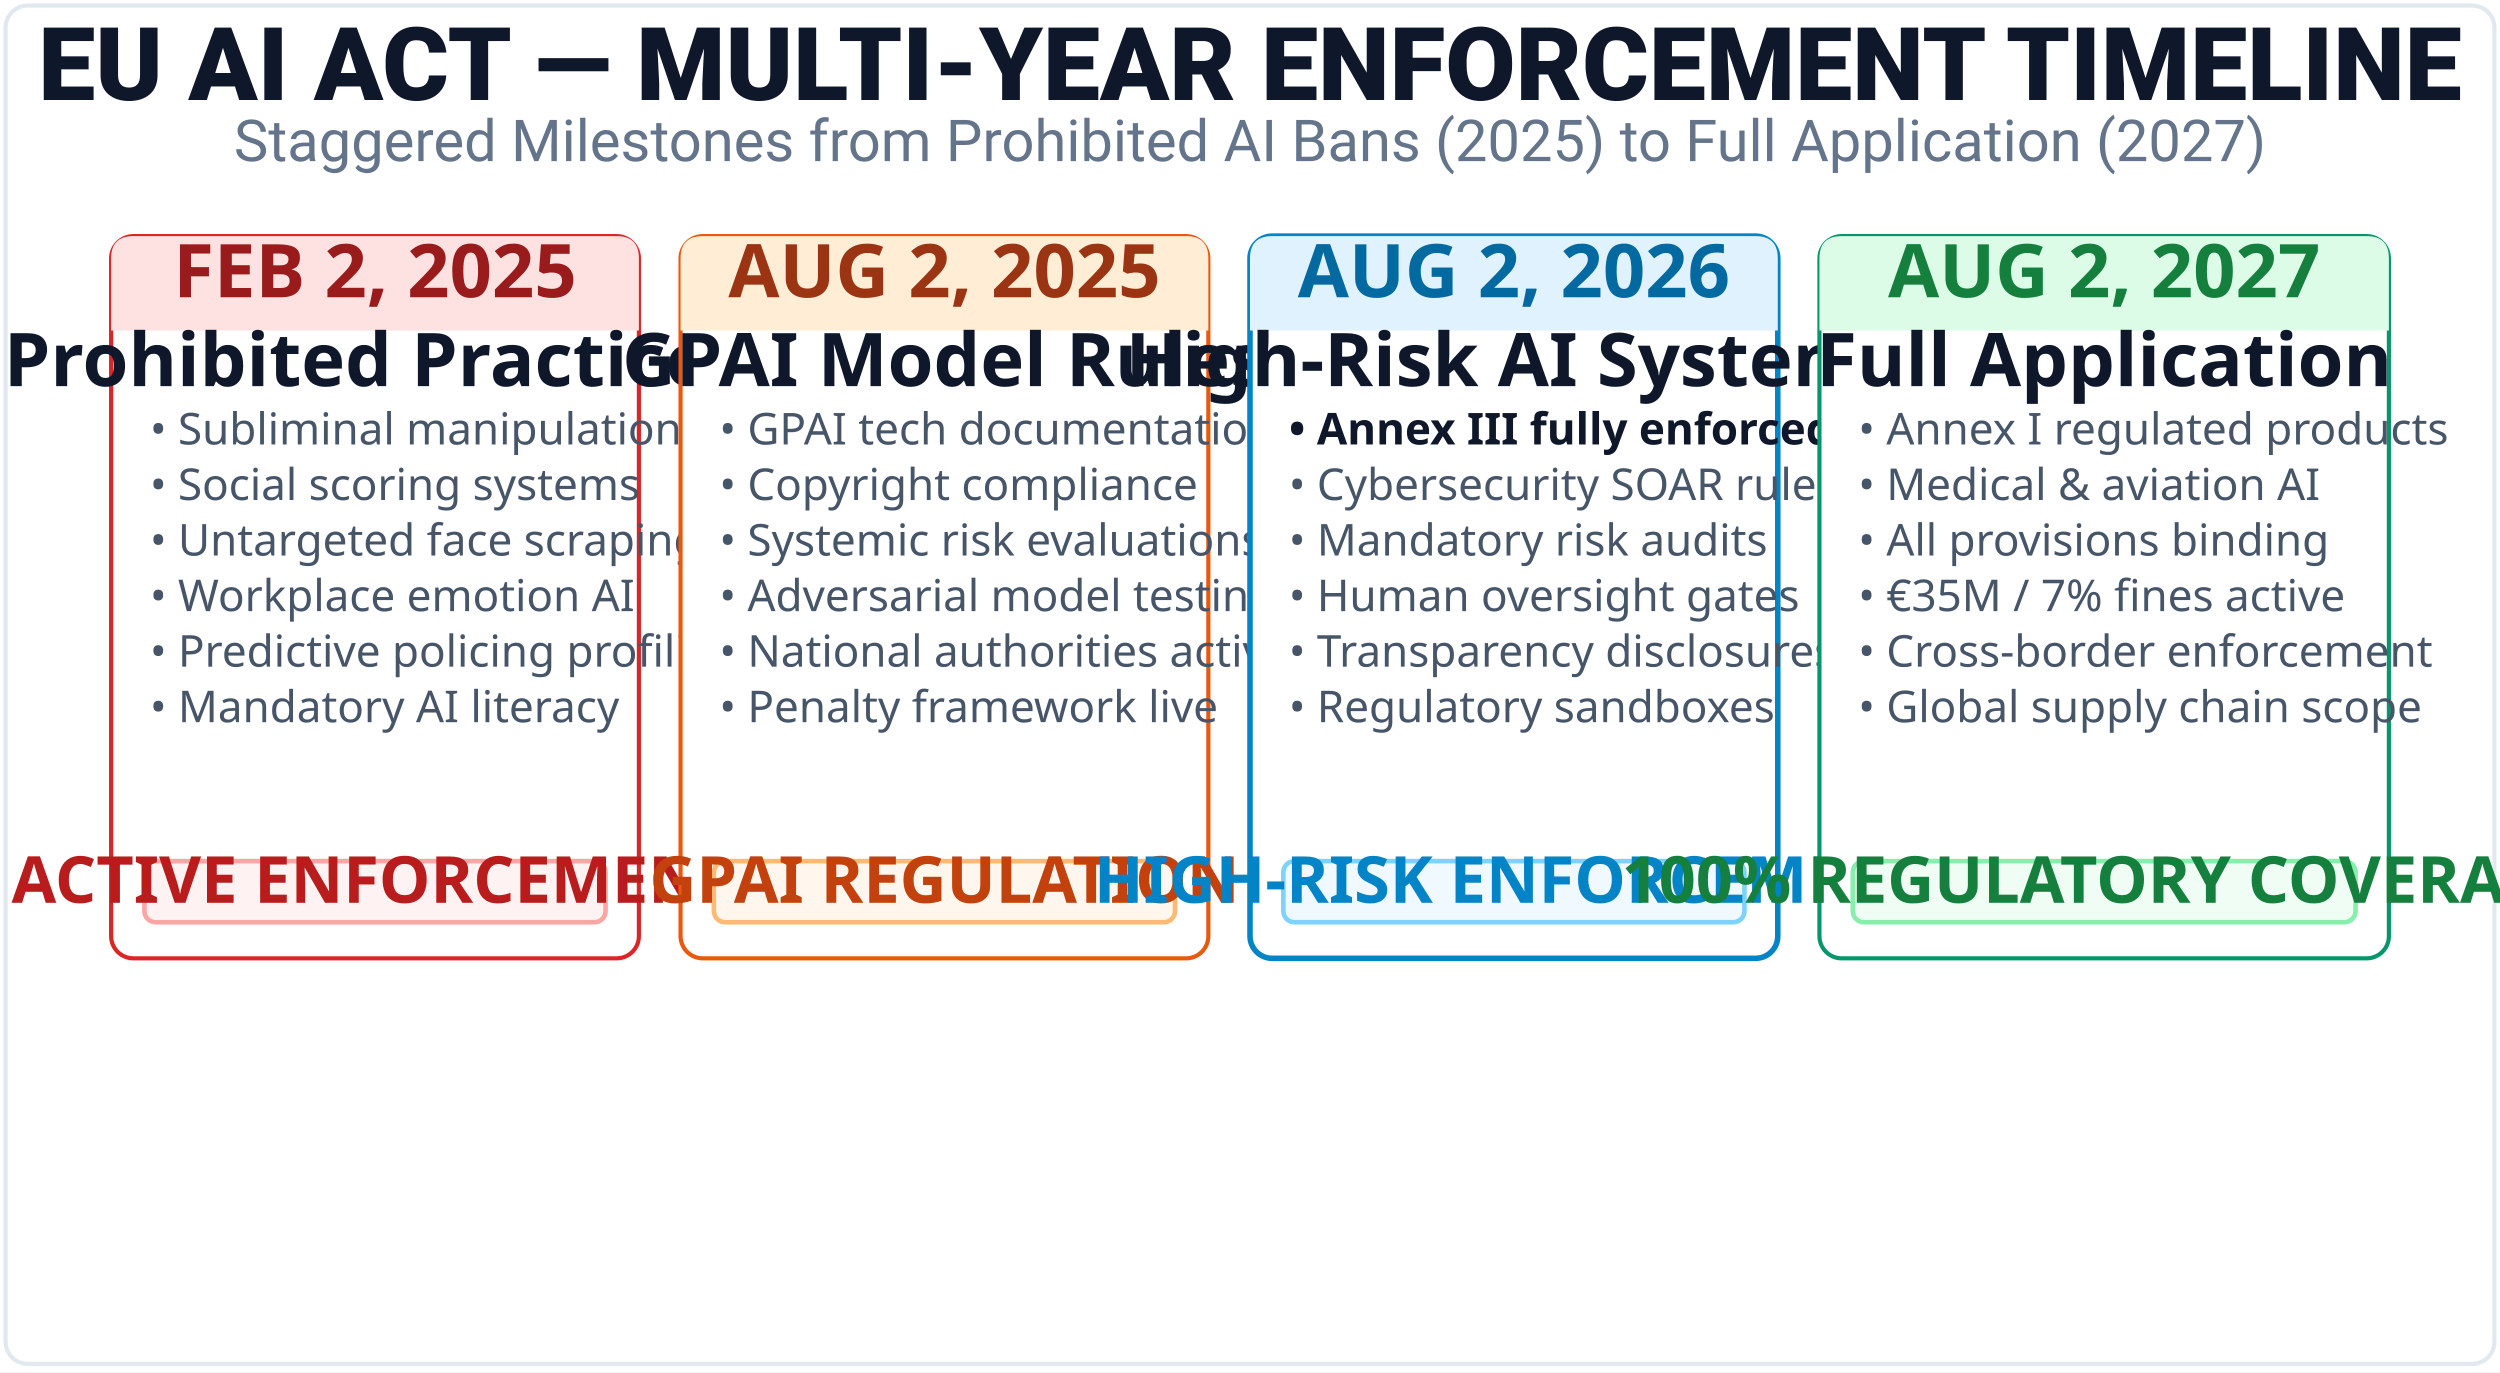
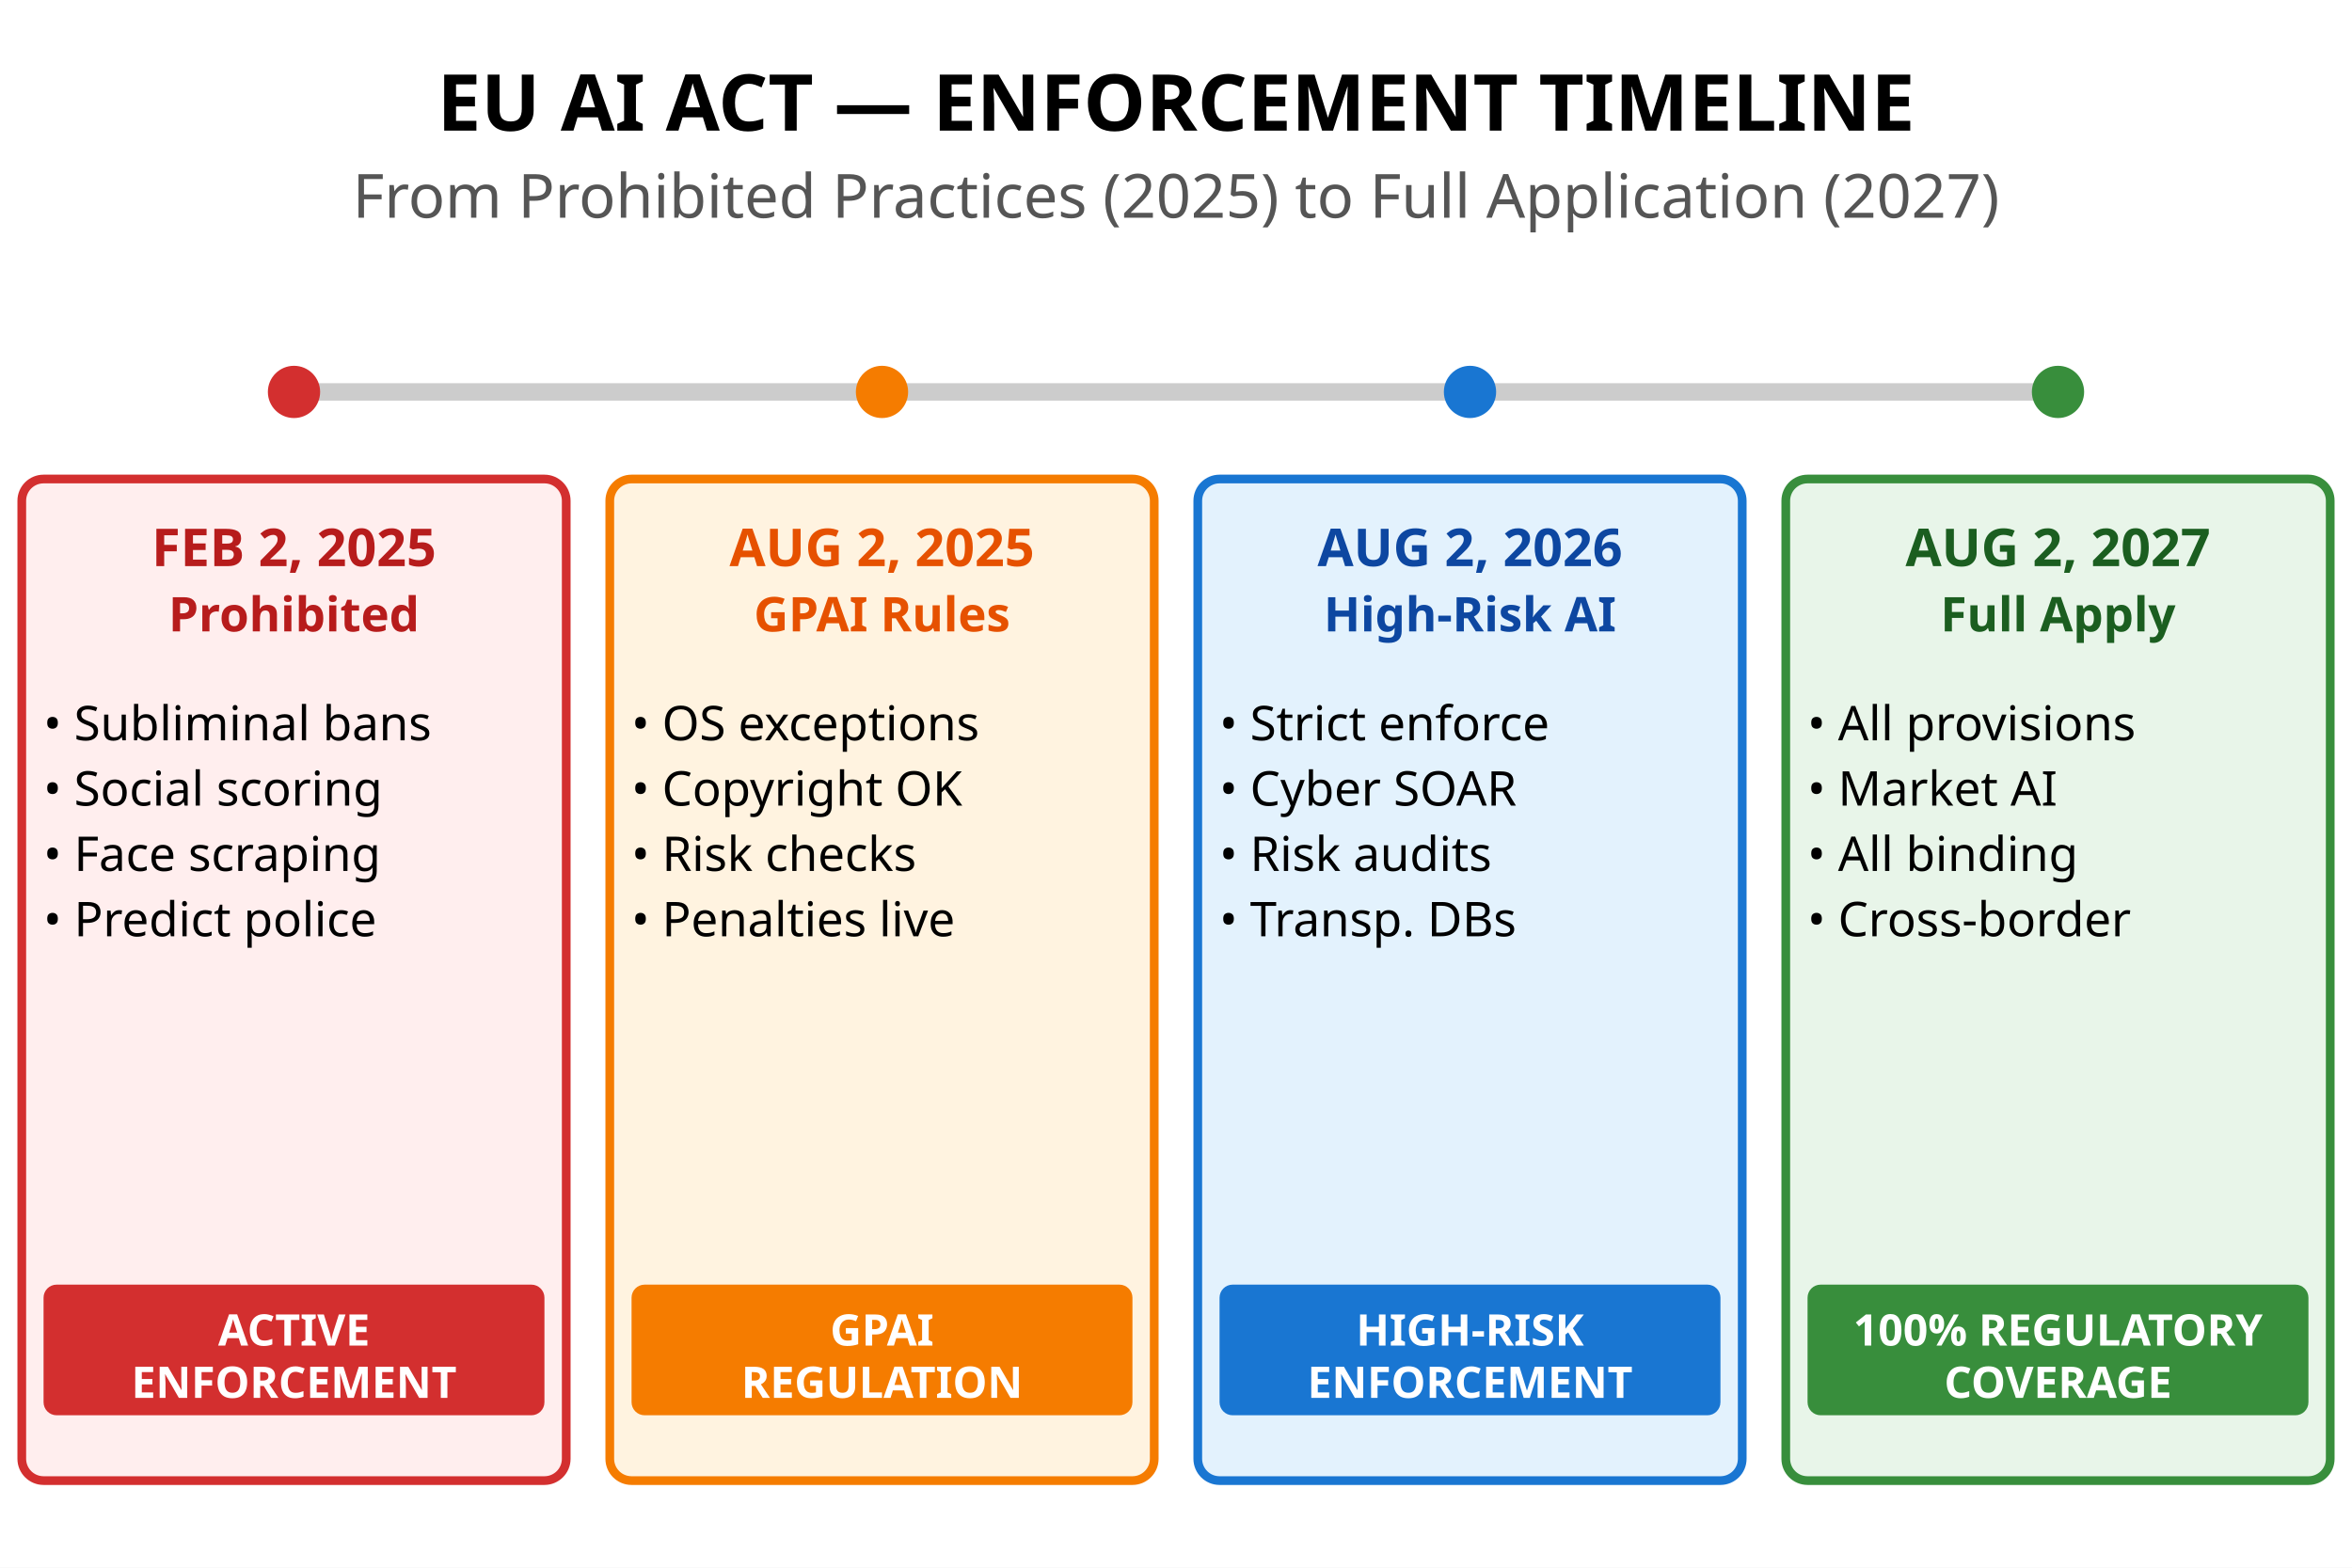
- <svg xmlns="http://www.w3.org/2000/svg" viewBox="0 0 540 296.4" width="100%" height="100%">
-   <rect width="540" height="296.4" fill="#ffffff" />
-   <rect width="537.6" height="293.4" x="1.2" y="1.2" fill="none" stroke="#e2e8f0" stroke-width="0.9" rx="4.8" />
-   <text x="270" y="21.6" fill="#0f172a" font-family="-apple-system, BlinkMacSystemFont, 'Segoe UI', Roboto, sans-serif" font-size="22" font-weight="800" text-anchor="middle">EU AI ACT — MULTI-YEAR ENFORCEMENT TIMELINE</text>
-   <text x="270" y="34.8" fill="#64748b" font-family="-apple-system, BlinkMacSystemFont, 'Segoe UI', Roboto, sans-serif" font-size="12.5" text-anchor="middle">Staggered Milestones from Prohibited AI Bans (2025) to Full Application (2027)</text>
-   <g transform="translate(24, 51)">
-     <rect width="114" height="156" fill="#ffffff" stroke="#dc2626" stroke-width="0.9" rx="4.8" />
-     <path d="M 0 4.8 Q 0 0 4.8 0 L 109.2 0 Q 114 0 114 4.8 L 114 20.4 L 0 20.4 Z" fill="#fee2e2" />
-     <text x="57" y="13.2" fill="#991b1b" font-family="sans-serif" font-size="16" font-weight="800" text-anchor="middle">FEB 2, 2025</text>
-     <text x="57" y="32.4" fill="#0f172a" font-family="sans-serif" font-size="16" font-weight="700" text-anchor="middle">Prohibited Practices</text>
-     <g transform="translate(8.4, 45)" font-family="sans-serif" font-size="9.5" fill="#475569">
-       <text x="0" y="0">• Subliminal manipulation</text>
-       <text x="0" y="12">• Social scoring systems</text>
-       <text x="0" y="24">• Untargeted face scraping</text>
-       <text x="0" y="36">• Workplace emotion AI</text>
-       <text x="0" y="48">• Predictive policing profiling</text>
-       <text x="0" y="60">• Mandatory AI literacy</text>
-     </g>
-     <rect x="7.2" y="135" width="99.6" height="13.2" fill="#fef2f2" stroke="#fca5a5" rx="2.4" />
-     <text x="57" y="144" fill="#b91c1c" font-family="sans-serif" font-size="14" font-weight="800" text-anchor="middle">ACTIVE ENFORCEMENT</text>
-   </g>
-   <g transform="translate(147, 51)">
-     <rect width="114" height="156" fill="#ffffff" stroke="#ea580c" stroke-width="0.9" rx="4.8" />
-     <path d="M 0 4.8 Q 0 0 4.8 0 L 109.2 0 Q 114 0 114 4.8 L 114 20.4 L 0 20.4 Z" fill="#ffedd5" />
-     <text x="57" y="13.2" fill="#9a3412" font-family="sans-serif" font-size="16" font-weight="800" text-anchor="middle">AUG 2, 2025</text>
-     <text x="57" y="32.4" fill="#0f172a" font-family="sans-serif" font-size="16" font-weight="700" text-anchor="middle">GPAI Model Rules</text>
-     <g transform="translate(8.4, 45)" font-family="sans-serif" font-size="9.5" fill="#475569">
-       <text x="0" y="0">• GPAI tech documentation</text>
-       <text x="0" y="12">• Copyright compliance</text>
-       <text x="0" y="24">• Systemic risk evaluations</text>
-       <text x="0" y="36">• Adversarial model testing</text>
-       <text x="0" y="48">• National authorities active</text>
-       <text x="0" y="60">• Penalty framework live</text>
-     </g>
-     <rect x="7.2" y="135" width="99.6" height="13.2" fill="#fff7ed" stroke="#fdba74" rx="2.4" />
-     <text x="57" y="144" fill="#c2410c" font-family="sans-serif" font-size="14" font-weight="800" text-anchor="middle">GPAI REGULATION</text>
-   </g>
-   <g transform="translate(270, 51)">
-     <rect width="114" height="156" fill="#ffffff" stroke="#0284c7" stroke-width="1.2" rx="4.8" />
-     <path d="M 0 4.8 Q 0 0 4.8 0 L 109.2 0 Q 114 0 114 4.8 L 114 20.4 L 0 20.4 Z" fill="#e0f2fe" />
-     <text x="57" y="13.2" fill="#0369a1" font-family="sans-serif" font-size="16" font-weight="800" text-anchor="middle">AUG 2, 2026</text>
-     <text x="57" y="32.4" fill="#0f172a" font-family="sans-serif" font-size="16" font-weight="800" text-anchor="middle">High-Risk AI Systems</text>
-     <g transform="translate(8.4, 45)" font-family="sans-serif" font-size="9.5" fill="#475569">
-       <text x="0" y="0" font-weight="700" fill="#0f172a">• Annex III fully enforced</text>
-       <text x="0" y="12">• Cybersecurity SOAR rules</text>
-       <text x="0" y="24">• Mandatory risk audits</text>
-       <text x="0" y="36">• Human oversight gates</text>
-       <text x="0" y="48">• Transparency disclosures</text>
-       <text x="0" y="60">• Regulatory sandboxes</text>
-     </g>
-     <rect x="7.2" y="135" width="99.6" height="13.2" fill="#f0f9ff" stroke="#7dd3fc" rx="2.4" />
-     <text x="57" y="144" fill="#0284c7" font-family="sans-serif" font-size="14" font-weight="800" text-anchor="middle">HIGH-RISK ENFORCEMENT</text>
-   </g>
-   <g transform="translate(393, 51)">
-     <rect width="123" height="156" fill="#ffffff" stroke="#059669" stroke-width="0.9" rx="4.8" />
-     <path d="M 0 4.8 Q 0 0 4.8 0 L 118.2 0 Q 123 0 123 4.8 L 123 20.4 L 0 20.4 Z" fill="#dcfce7" />
-     <text x="61.5" y="13.2" fill="#15803d" font-family="sans-serif" font-size="16" font-weight="800" text-anchor="middle">AUG 2, 2027</text>
-     <text x="61.5" y="32.4" fill="#0f172a" font-family="sans-serif" font-size="16" font-weight="700" text-anchor="middle">Full Application</text>
-     <g transform="translate(8.4, 45)" font-family="sans-serif" font-size="9.5" fill="#475569">
-       <text x="0" y="0">• Annex I regulated products</text>
-       <text x="0" y="12">• Medical &amp; aviation AI</text>
-       <text x="0" y="24">• All provisions binding</text>
-       <text x="0" y="36">• €35M / 7% fines active</text>
-       <text x="0" y="48">• Cross-border enforcement</text>
-       <text x="0" y="60">• Global supply chain scope</text>
-     </g>
-     <rect x="7.2" y="135" width="108.6" height="13.2" fill="#f0fdf4" stroke="#86efac" rx="2.4" />
-     <text x="61.5" y="144" fill="#15803d" font-family="sans-serif" font-size="14" font-weight="800" text-anchor="middle">100% REGULATORY COVERAGE</text>
-   </g>
+ <svg xmlns="http://www.w3.org/2000/svg" viewBox="0 0 540 360">
+   <rect width="100%" height="100%" fill="#ffffff" />
+   <text x="270" y="30" font-family="'Segoe UI', sans-serif" font-size="18" font-weight="bold" text-anchor="middle" fill="#000">EU AI ACT — ENFORCEMENT TIMELINE</text>
+   <text x="270" y="50" font-family="'Segoe UI', sans-serif" font-size="14" font-weight="normal" text-anchor="middle" fill="#555">From Prohibited Practices (2025) to Full Application (2027)</text>
+   <line x1="67" y1="90" x2="472" y2="90" stroke="#ccc" stroke-width="4" />
+   <circle cx="67.5" cy="90" r="6" fill="#d32f2f" />
+   <circle cx="202.5" cy="90" r="6" fill="#f57c00" />
+   <circle cx="337.5" cy="90" r="6" fill="#1976d2" />
+   <circle cx="472.5" cy="90" r="6" fill="#388e3c" />
+   <rect x="5" y="110" width="125" height="230" rx="5" fill="#ffeeee" stroke="#d32f2f" stroke-width="2" />
+   <text x="67.5" y="130" font-family="'Segoe UI', sans-serif" font-size="12" font-weight="bold" text-anchor="middle" fill="#b71c1c">FEB 2, 2025</text>
+   <text x="67.5" y="145" font-family="'Segoe UI', sans-serif" font-size="11" font-weight="bold" text-anchor="middle" fill="#b71c1c">Prohibited</text>
+   <text x="10" y="170" font-family="'Segoe UI', sans-serif" font-size="11" fill="#000">• Subliminal bans</text>
+   <text x="10" y="185" font-family="'Segoe UI', sans-serif" font-size="11" fill="#000">• Social scoring</text>
+   <text x="10" y="200" font-family="'Segoe UI', sans-serif" font-size="11" fill="#000">• Face scraping</text>
+   <text x="10" y="215" font-family="'Segoe UI', sans-serif" font-size="11" fill="#000">• Predict police</text>
+   <rect x="10" y="295" width="115" height="30" fill="#d32f2f" rx="3" />
+   <text x="67.5" y="309" font-family="'Segoe UI', sans-serif" font-size="10" font-weight="bold" text-anchor="middle" fill="#fff">ACTIVE</text>
+   <text x="67.5" y="321" font-family="'Segoe UI', sans-serif" font-size="10" font-weight="bold" text-anchor="middle" fill="#fff">ENFORCEMENT</text>
+   <rect x="140" y="110" width="125" height="230" rx="5" fill="#fff3e0" stroke="#f57c00" stroke-width="2" />
+   <text x="202.5" y="130" font-family="'Segoe UI', sans-serif" font-size="12" font-weight="bold" text-anchor="middle" fill="#e65100">AUG 2, 2025</text>
+   <text x="202.5" y="145" font-family="'Segoe UI', sans-serif" font-size="11" font-weight="bold" text-anchor="middle" fill="#e65100">GPAI Rules</text>
+   <text x="145" y="170" font-family="'Segoe UI', sans-serif" font-size="11" fill="#000">• OS exceptions</text>
+   <text x="145" y="185" font-family="'Segoe UI', sans-serif" font-size="11" fill="#000">• Copyright OK</text>
+   <text x="145" y="200" font-family="'Segoe UI', sans-serif" font-size="11" fill="#000">• Risk checks</text>
+   <text x="145" y="215" font-family="'Segoe UI', sans-serif" font-size="11" fill="#000">• Penalties live</text>
+   <rect x="145" y="295" width="115" height="30" fill="#f57c00" rx="3" />
+   <text x="202.5" y="309" font-family="'Segoe UI', sans-serif" font-size="10" font-weight="bold" text-anchor="middle" fill="#fff">GPAI</text>
+   <text x="202.5" y="321" font-family="'Segoe UI', sans-serif" font-size="10" font-weight="bold" text-anchor="middle" fill="#fff">REGULATION</text>
+   <rect x="275" y="110" width="125" height="230" rx="5" fill="#e3f2fd" stroke="#1976d2" stroke-width="2" />
+   <text x="337.5" y="130" font-family="'Segoe UI', sans-serif" font-size="12" font-weight="bold" text-anchor="middle" fill="#0d47a1">AUG 2, 2026</text>
+   <text x="337.5" y="145" font-family="'Segoe UI', sans-serif" font-size="11" font-weight="bold" text-anchor="middle" fill="#0d47a1">High-Risk AI</text>
+   <text x="280" y="170" font-family="'Segoe UI', sans-serif" font-size="11" fill="#000">• Strict enforce</text>
+   <text x="280" y="185" font-family="'Segoe UI', sans-serif" font-size="11" fill="#000">• Cyber SOAR</text>
+   <text x="280" y="200" font-family="'Segoe UI', sans-serif" font-size="11" fill="#000">• Risk audits</text>
+   <text x="280" y="215" font-family="'Segoe UI', sans-serif" font-size="11" fill="#000">• Transp. DBs</text>
+   <rect x="280" y="295" width="115" height="30" fill="#1976d2" rx="3" />
+   <text x="337.5" y="309" font-family="'Segoe UI', sans-serif" font-size="10" font-weight="bold" text-anchor="middle" fill="#fff">HIGH-RISK</text>
+   <text x="337.5" y="321" font-family="'Segoe UI', sans-serif" font-size="10" font-weight="bold" text-anchor="middle" fill="#fff">ENFORCEMENT</text>
+   <rect x="410" y="110" width="125" height="230" rx="5" fill="#e8f5e9" stroke="#388e3c" stroke-width="2" />
+   <text x="472.5" y="130" font-family="'Segoe UI', sans-serif" font-size="12" font-weight="bold" text-anchor="middle" fill="#1b5e20">AUG 2, 2027</text>
+   <text x="472.5" y="145" font-family="'Segoe UI', sans-serif" font-size="11" font-weight="bold" text-anchor="middle" fill="#1b5e20">Full Apply</text>
+   <text x="415" y="170" font-family="'Segoe UI', sans-serif" font-size="11" fill="#000">• All provisions</text>
+   <text x="415" y="185" font-family="'Segoe UI', sans-serif" font-size="11" fill="#000">• Market AI</text>
+   <text x="415" y="200" font-family="'Segoe UI', sans-serif" font-size="11" fill="#000">• All binding</text>
+   <text x="415" y="215" font-family="'Segoe UI', sans-serif" font-size="11" fill="#000">• Cross-border</text>
+   <rect x="415" y="295" width="115" height="30" fill="#388e3c" rx="3" />
+   <text x="472.5" y="309" font-family="'Segoe UI', sans-serif" font-size="10" font-weight="bold" text-anchor="middle" fill="#fff">100% REGULATORY</text>
+   <text x="472.5" y="321" font-family="'Segoe UI', sans-serif" font-size="10" font-weight="bold" text-anchor="middle" fill="#fff">COVERAGE</text>
</svg>
